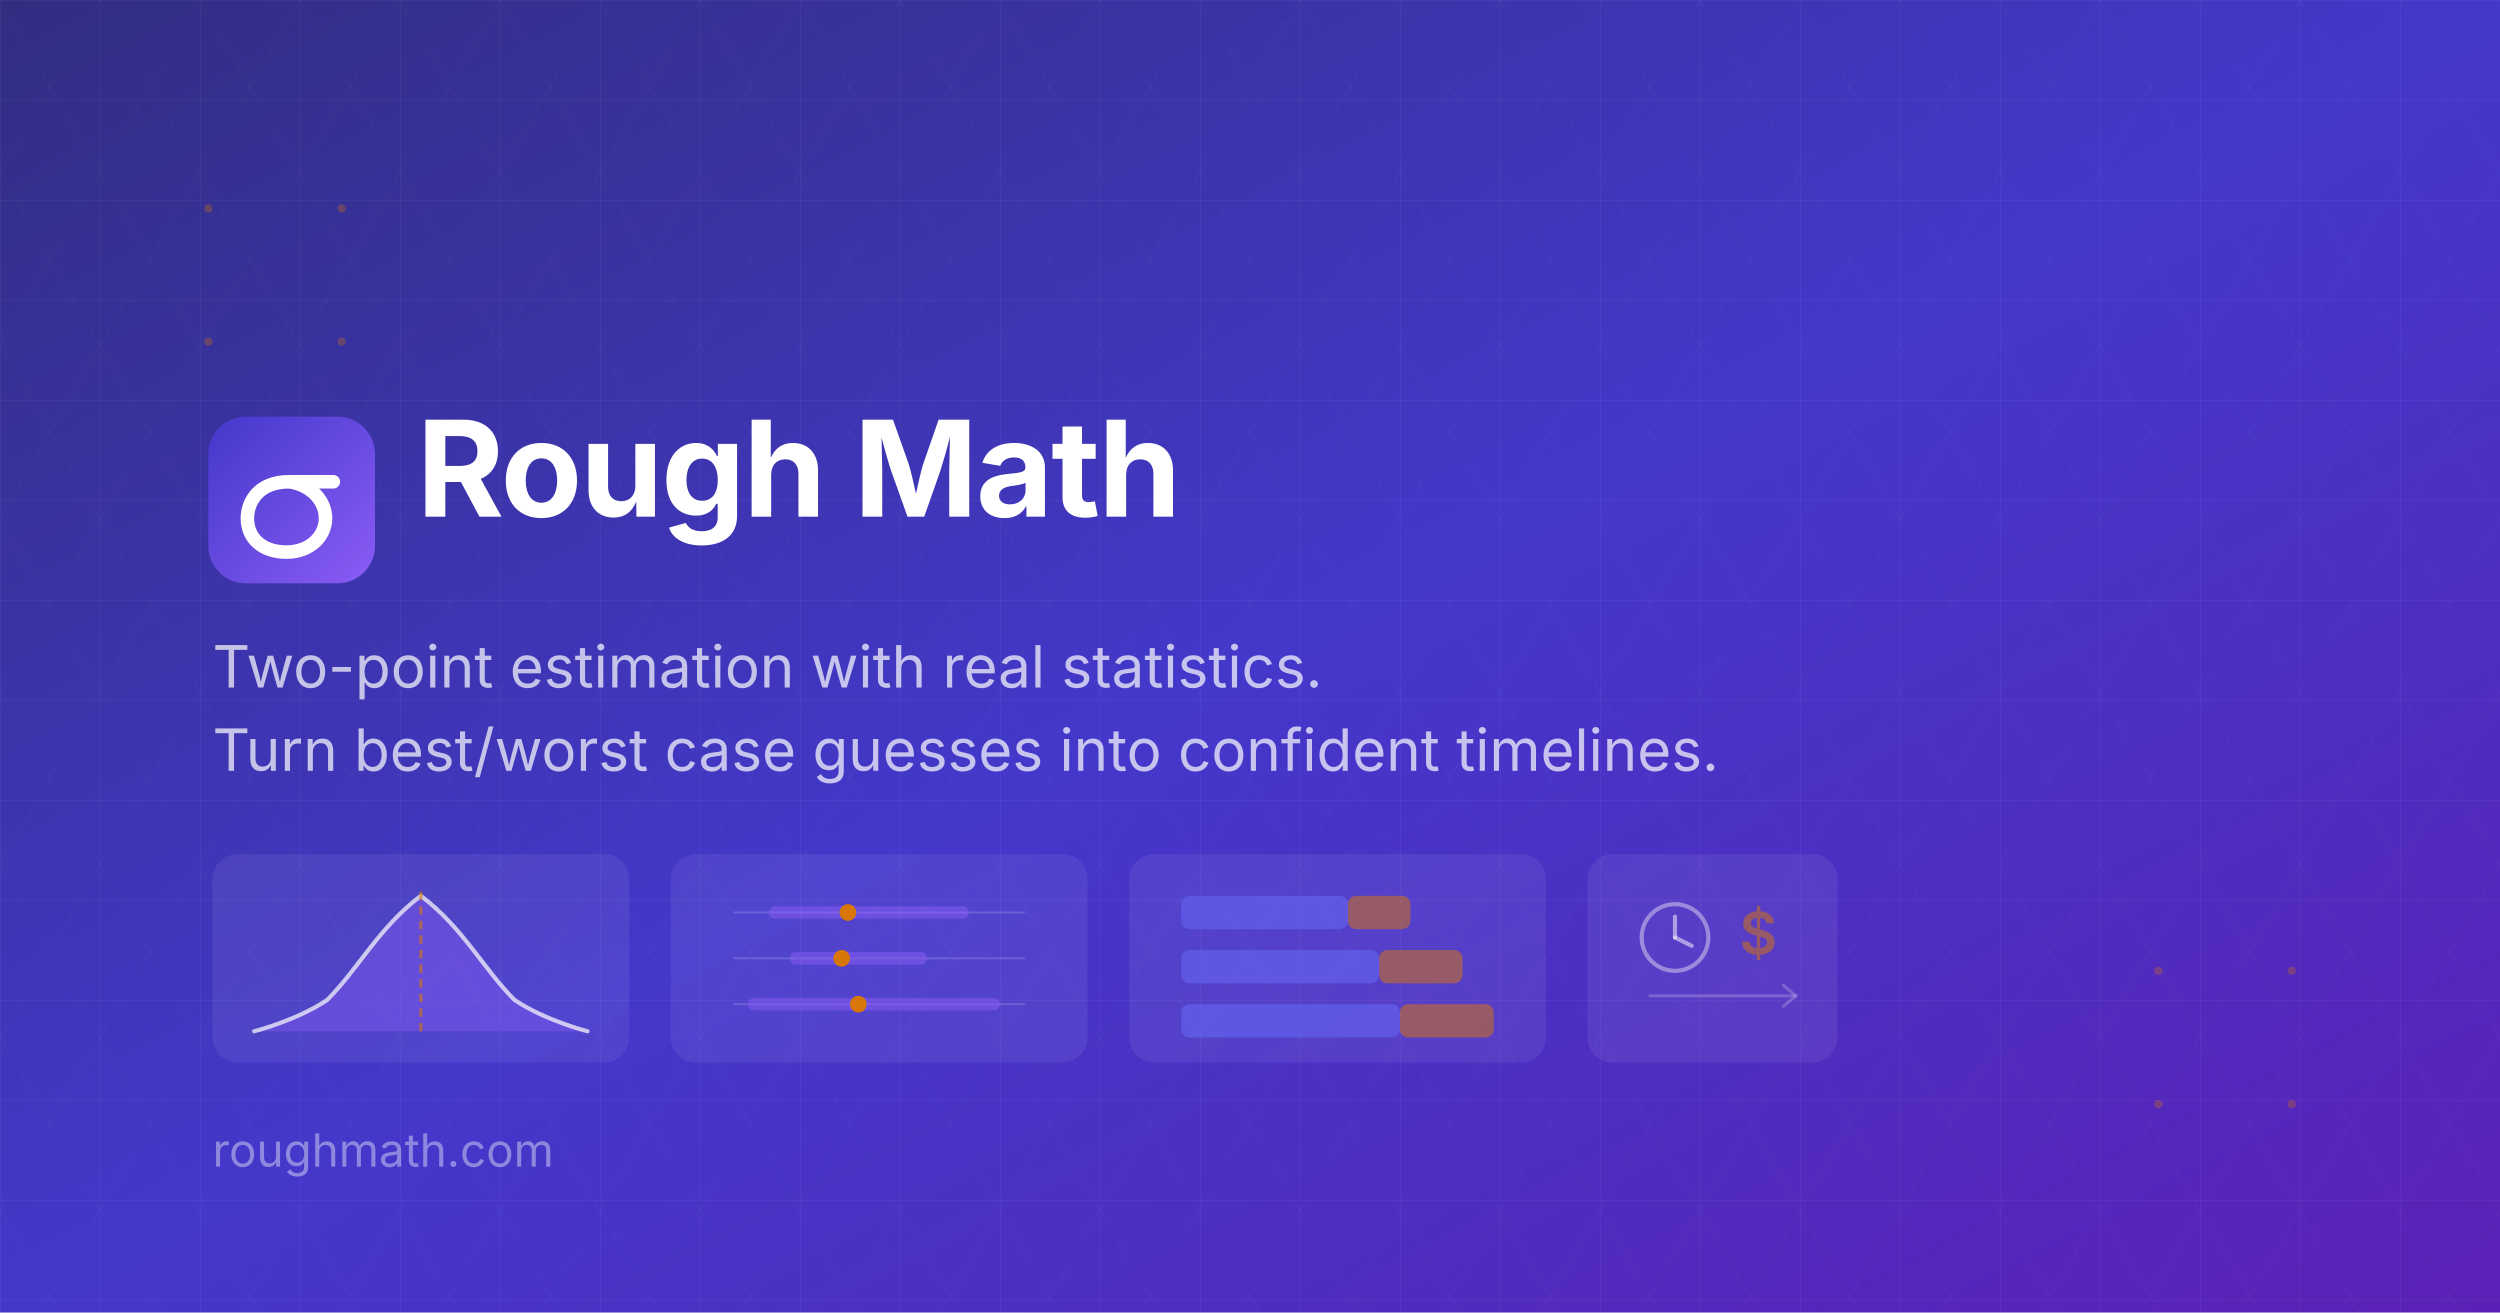
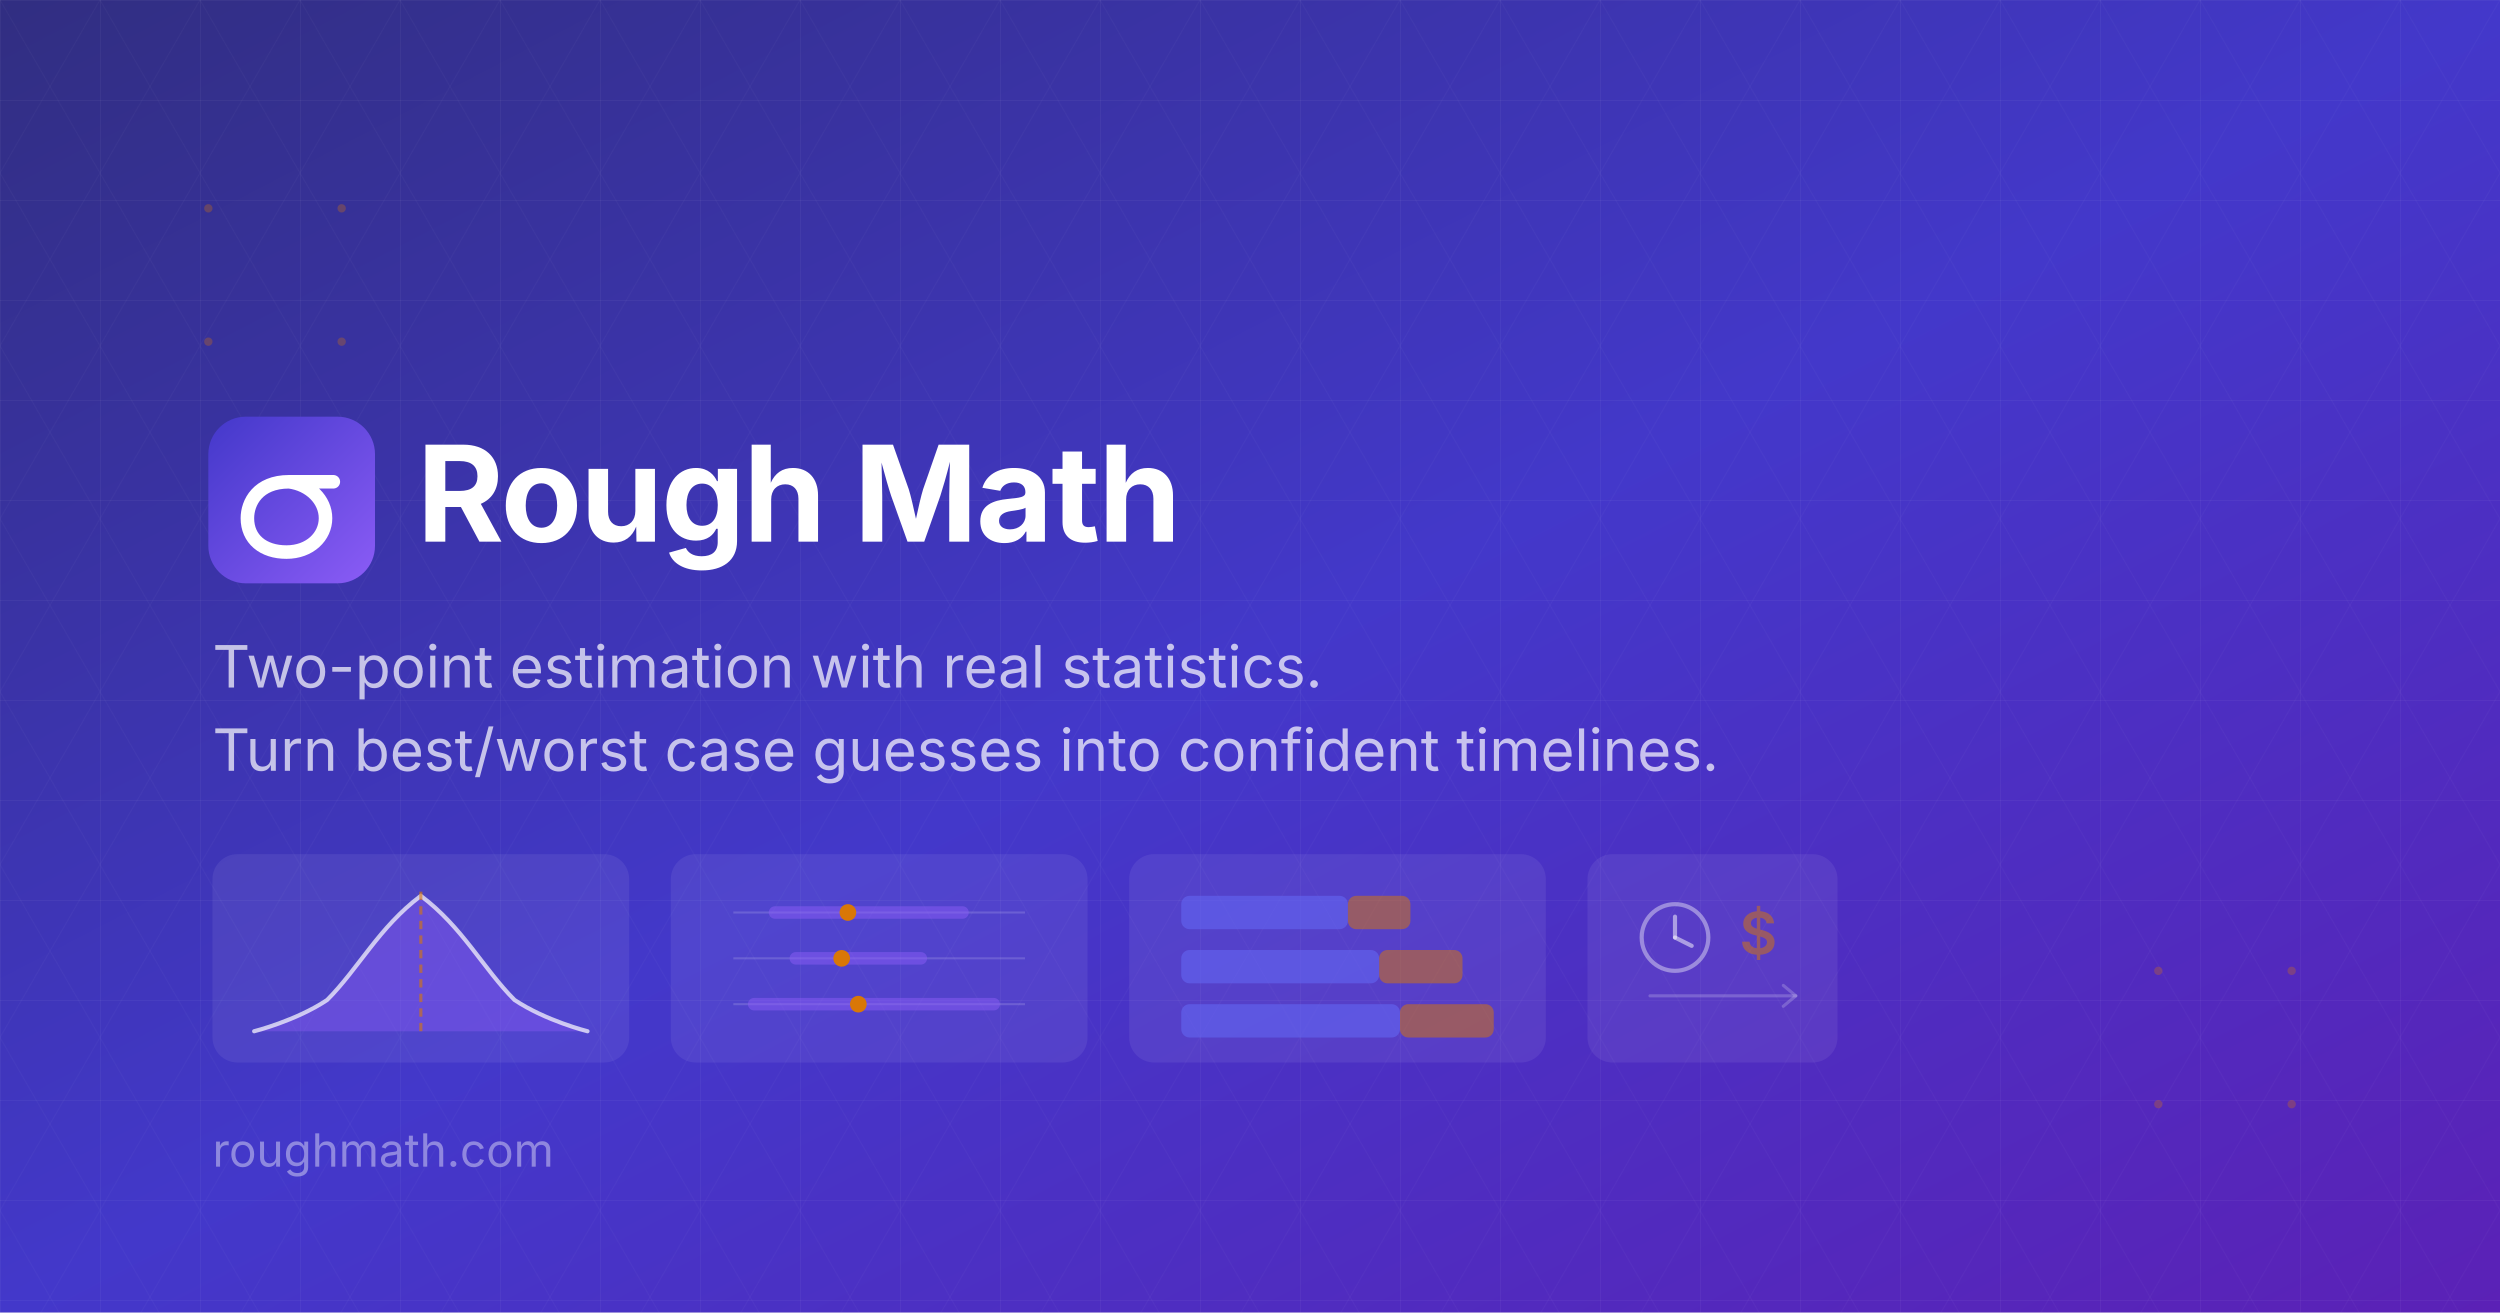
<svg xmlns="http://www.w3.org/2000/svg" viewBox="0 0 1200 630" width="1200" height="630">
  <defs>
    <linearGradient id="bg" x1="0" y1="0" x2="1" y2="1">
      <stop offset="0%" stop-color="#312E81" />
      <stop offset="50%" stop-color="#4338CA" />
      <stop offset="100%" stop-color="#5B21B6" />
    </linearGradient>
    <linearGradient id="logo-bg" x1="0" y1="0" x2="1" y2="1">
      <stop offset="0%" stop-color="#4338CA" />
      <stop offset="100%" stop-color="#8B5CF6" />
    </linearGradient>
    <pattern id="grid" width="48" height="48" patternUnits="userSpaceOnUse">
      <line x1="0" y1="0" x2="48" y2="0" stroke="rgba(255,255,255,0.04)" stroke-width="1" />
      <line x1="0" y1="0" x2="0" y2="48" stroke="rgba(255,255,255,0.04)" stroke-width="1" />
    </pattern>
    <pattern id="hex" width="48" height="83" patternUnits="userSpaceOnUse" patternTransform="rotate(0)">
      <line x1="0" y1="0" x2="48" y2="83" stroke="rgba(255,255,255,0.03)" stroke-width="0.5" />
      <line x1="48" y1="0" x2="0" y2="83" stroke="rgba(255,255,255,0.03)" stroke-width="0.5" />
    </pattern>
  </defs>
  <rect width="1200" height="630" fill="url(#bg)" />
  <rect width="1200" height="630" fill="url(#grid)" />
  <rect width="1200" height="630" fill="url(#hex)" />
  <circle cx="100" cy="100" r="2" fill="rgba(217,119,6,0.3)" />
  <circle cx="164" cy="100" r="2" fill="rgba(217,119,6,0.3)" />
  <circle cx="100" cy="164" r="2" fill="rgba(217,119,6,0.3)" />
  <circle cx="164" cy="164" r="2" fill="rgba(217,119,6,0.3)" />
  <circle cx="1036" cy="466" r="2" fill="rgba(217,119,6,0.3)" />
  <circle cx="1100" cy="466" r="2" fill="rgba(217,119,6,0.3)" />
  <circle cx="1036" cy="530" r="2" fill="rgba(217,119,6,0.3)" />
  <circle cx="1100" cy="530" r="2" fill="rgba(217,119,6,0.3)" />
  <g transform="translate(100, 200)">
    <rect width="80" height="80" rx="18" fill="url(#logo-bg)" />
    <path d="M60 31.25 L38.75 31.25 C23.75 31.25, 18.75 41.25, 18.75 48.75 C18.75 58.75, 26.25 65, 37.5 65 C48.75 65, 56.25 57.5, 56.25 48.75 C56.25 40, 48.75 32.5, 38.75 31.25" stroke="white" stroke-width="6.5" stroke-linecap="round" stroke-linejoin="round" fill="none" />
  </g>
-   <text x="200" y="248" font-family="system-ui, -apple-system, 'Segoe UI', sans-serif" font-size="64" font-weight="700" fill="white" letter-spacing="-1">Rough Math</text>
+   <text x="200" y="260" font-family="system-ui, -apple-system, 'Segoe UI', sans-serif" font-size="64" font-weight="700" fill="white" letter-spacing="-1">Rough Math</text>
  <text x="102" y="330" font-family="system-ui, -apple-system, 'Segoe UI', sans-serif" font-size="28" fill="rgba(255,255,255,0.7)" font-weight="400">Two-point estimation with real statistics.</text>
  <text x="102" y="370" font-family="system-ui, -apple-system, 'Segoe UI', sans-serif" font-size="28" fill="rgba(255,255,255,0.7)" font-weight="400">Turn best/worst case guesses into confident timelines.</text>
  <g transform="translate(102, 410)">
    <g>
      <rect width="200" height="100" rx="12" fill="rgba(255,255,255,0.07)" />
      <path d="M 20,85 C 20,85 40,80 55,70 C 70,55 80,35 100,20 C 120,35 130,55 145,70 C 160,80 180,85 180,85 Z" fill="rgba(139,92,246,0.4)" stroke="none" />
      <path d="M 20,85 C 20,85 40,80 55,70 C 70,55 80,35 100,20 C 120,35 130,55 145,70 C 160,80 180,85 180,85" fill="none" stroke="rgba(255,255,255,0.7)" stroke-width="2" stroke-linecap="round" />
      <line x1="100" y1="18" x2="100" y2="88" stroke="rgba(217,119,6,0.6)" stroke-width="1.5" stroke-dasharray="4,3" />
    </g>
    <g transform="translate(220, 0)">
      <rect width="200" height="100" rx="12" fill="rgba(255,255,255,0.07)" />
      <line x1="30" y1="28" x2="170" y2="28" stroke="rgba(255,255,255,0.15)" stroke-width="1" />
      <line x1="50" y1="28" x2="140" y2="28" stroke="rgba(139,92,246,0.5)" stroke-width="6" stroke-linecap="round" />
      <circle cx="85" cy="28" r="4" fill="#D97706" />
      <line x1="30" y1="50" x2="170" y2="50" stroke="rgba(255,255,255,0.15)" stroke-width="1" />
      <line x1="60" y1="50" x2="120" y2="50" stroke="rgba(139,92,246,0.5)" stroke-width="6" stroke-linecap="round" />
      <circle cx="82" cy="50" r="4" fill="#D97706" />
      <line x1="30" y1="72" x2="170" y2="72" stroke="rgba(255,255,255,0.15)" stroke-width="1" />
      <line x1="40" y1="72" x2="155" y2="72" stroke="rgba(139,92,246,0.5)" stroke-width="6" stroke-linecap="round" />
      <circle cx="90" cy="72" r="4" fill="#D97706" />
    </g>
    <g transform="translate(440, 0)">
      <rect width="200" height="100" rx="12" fill="rgba(255,255,255,0.07)" />
      <rect x="25" y="20" width="80" height="16" rx="4" fill="rgba(99,102,241,0.6)" />
      <rect x="105" y="20" width="30" height="16" rx="4" fill="rgba(217,119,6,0.5)" />
      <rect x="25" y="46" width="95" height="16" rx="4" fill="rgba(99,102,241,0.6)" />
      <rect x="120" y="46" width="40" height="16" rx="4" fill="rgba(217,119,6,0.5)" />
      <rect x="25" y="72" width="105" height="16" rx="4" fill="rgba(99,102,241,0.6)" />
      <rect x="130" y="72" width="45" height="16" rx="4" fill="rgba(217,119,6,0.5)" />
    </g>
    <g transform="translate(660, 0)">
      <rect width="120" height="100" rx="12" fill="rgba(255,255,255,0.07)" />
      <circle cx="42" cy="40" r="16" fill="none" stroke="rgba(255,255,255,0.4)" stroke-width="2" />
      <line x1="42" y1="30" x2="42" y2="40" stroke="rgba(255,255,255,0.5)" stroke-width="2" stroke-linecap="round" />
      <line x1="42" y1="40" x2="50" y2="44" stroke="rgba(255,255,255,0.5)" stroke-width="2" stroke-linecap="round" />
      <text x="82" y="48" font-family="system-ui, -apple-system, 'Segoe UI', sans-serif" font-size="28" fill="rgba(217,119,6,0.5)" font-weight="600" text-anchor="middle">$</text>
      <line x1="30" y1="68" x2="100" y2="68" stroke="rgba(255,255,255,0.2)" stroke-width="1.5" stroke-linecap="round" />
      <polyline points="94,63 100,68 94,73" fill="none" stroke="rgba(255,255,255,0.2)" stroke-width="1.5" stroke-linecap="round" stroke-linejoin="round" />
    </g>
  </g>
  <text x="102" y="560" font-family="system-ui, -apple-system, 'Segoe UI', sans-serif" font-size="22" fill="rgba(255,255,255,0.4)" font-weight="400">roughmath.com</text>
</svg>
